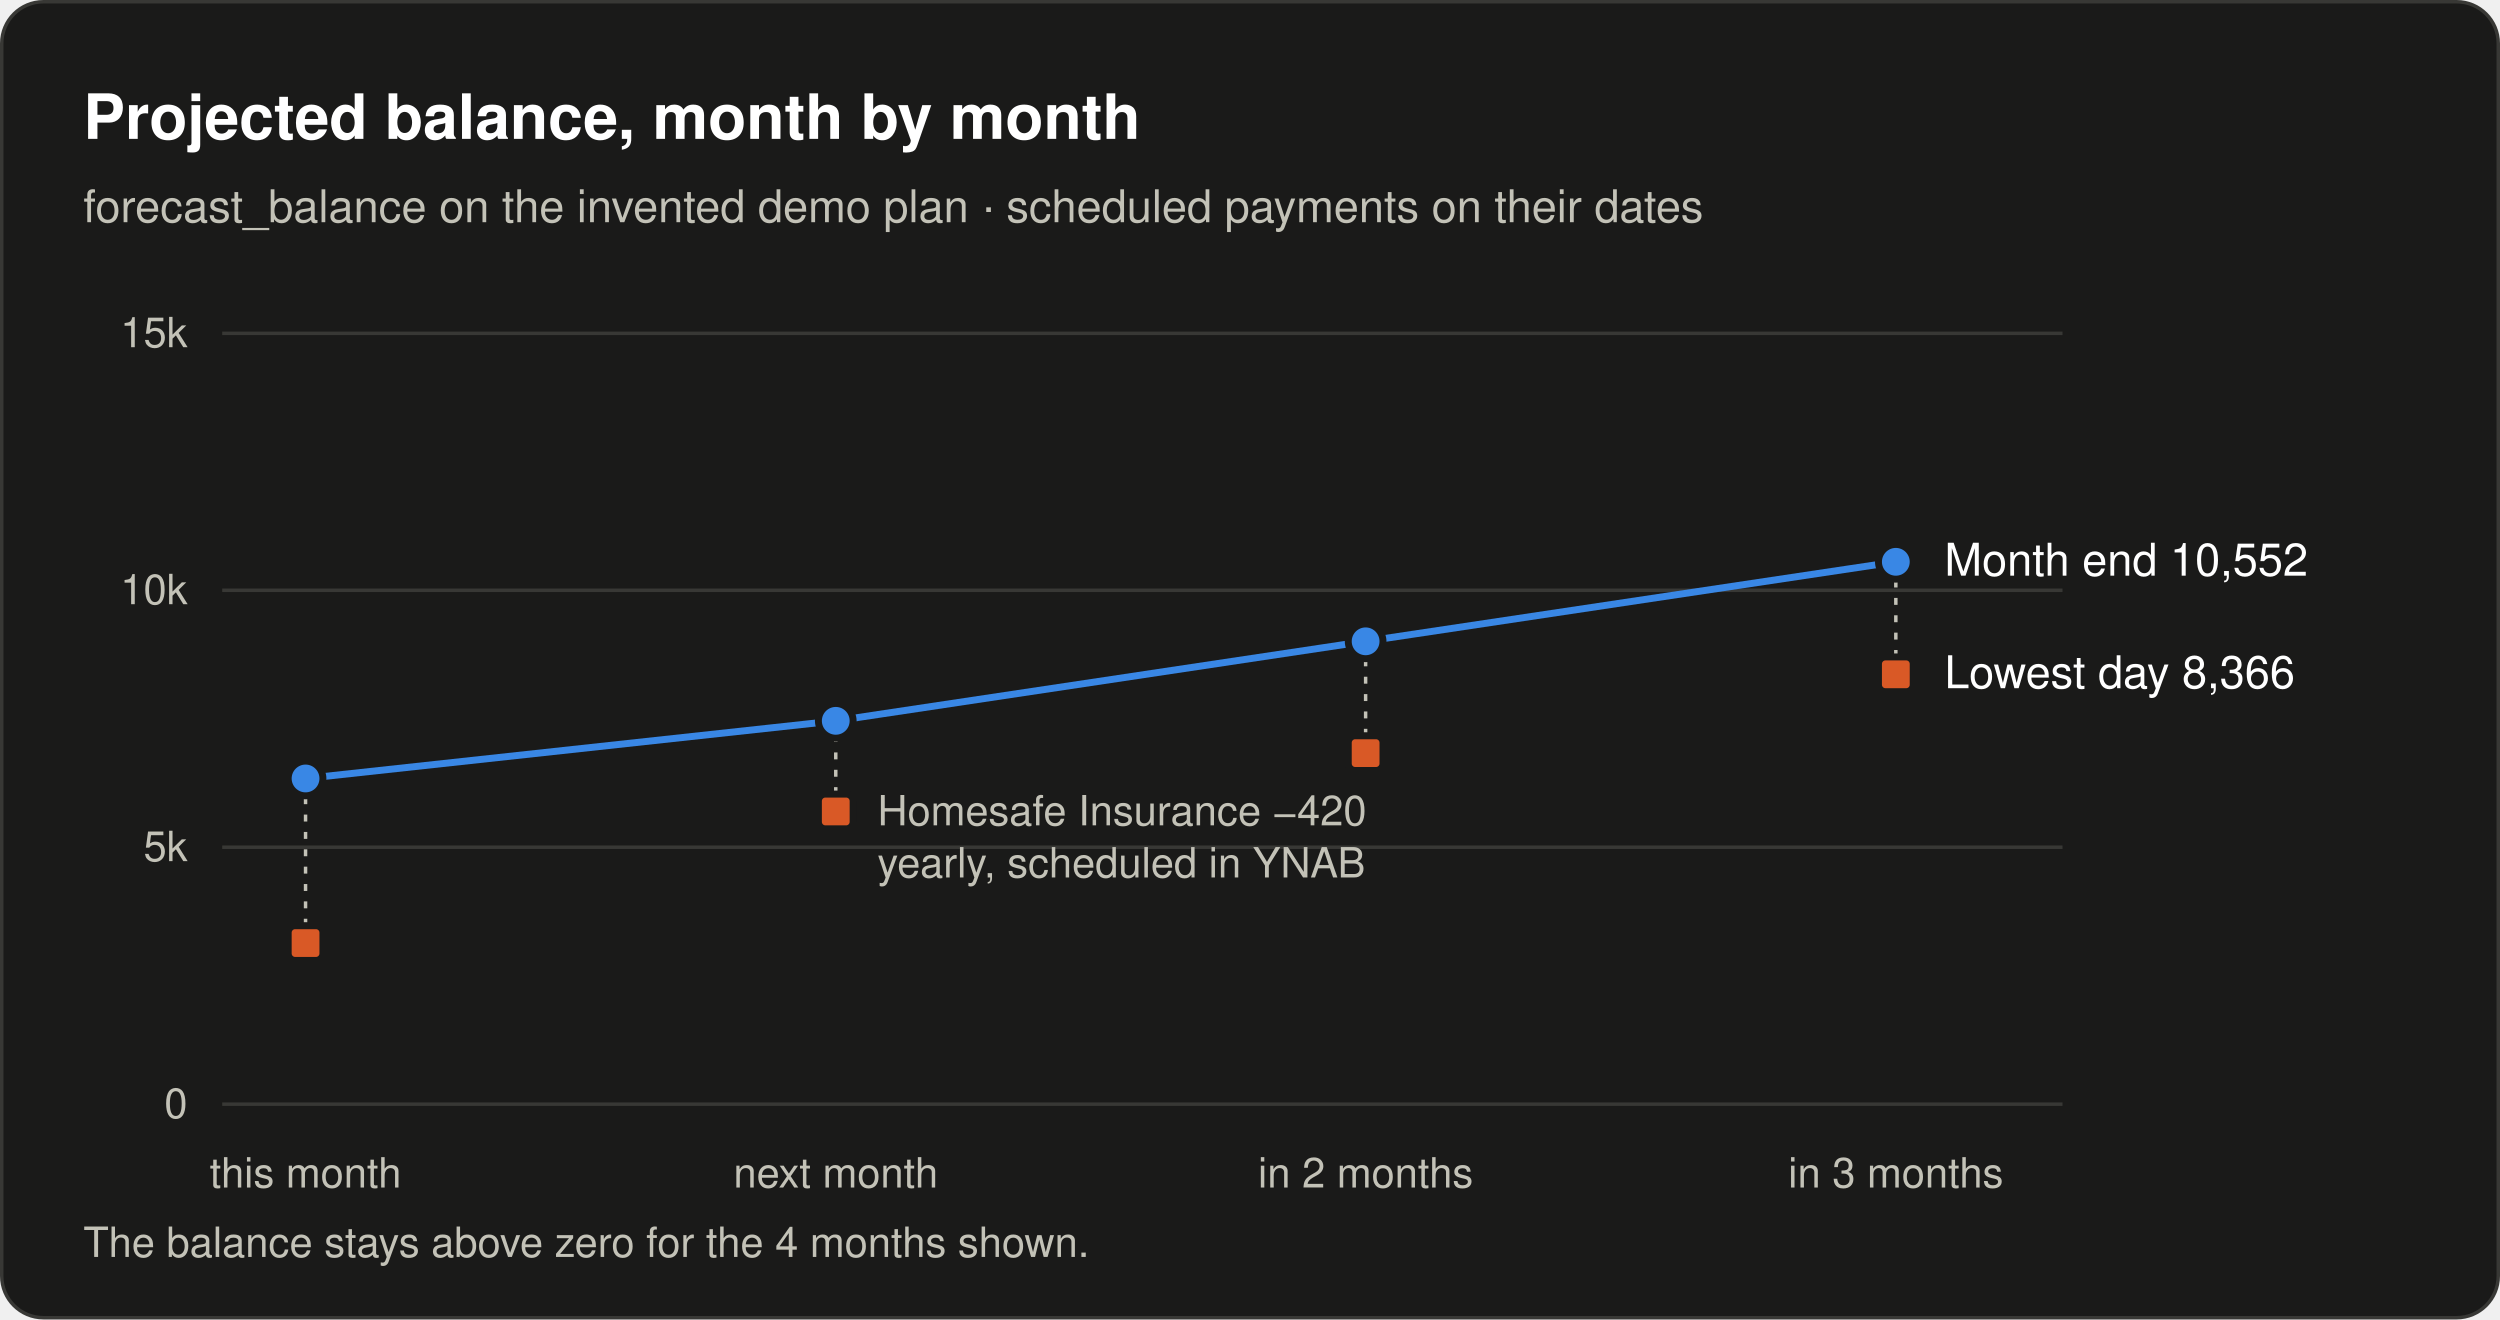
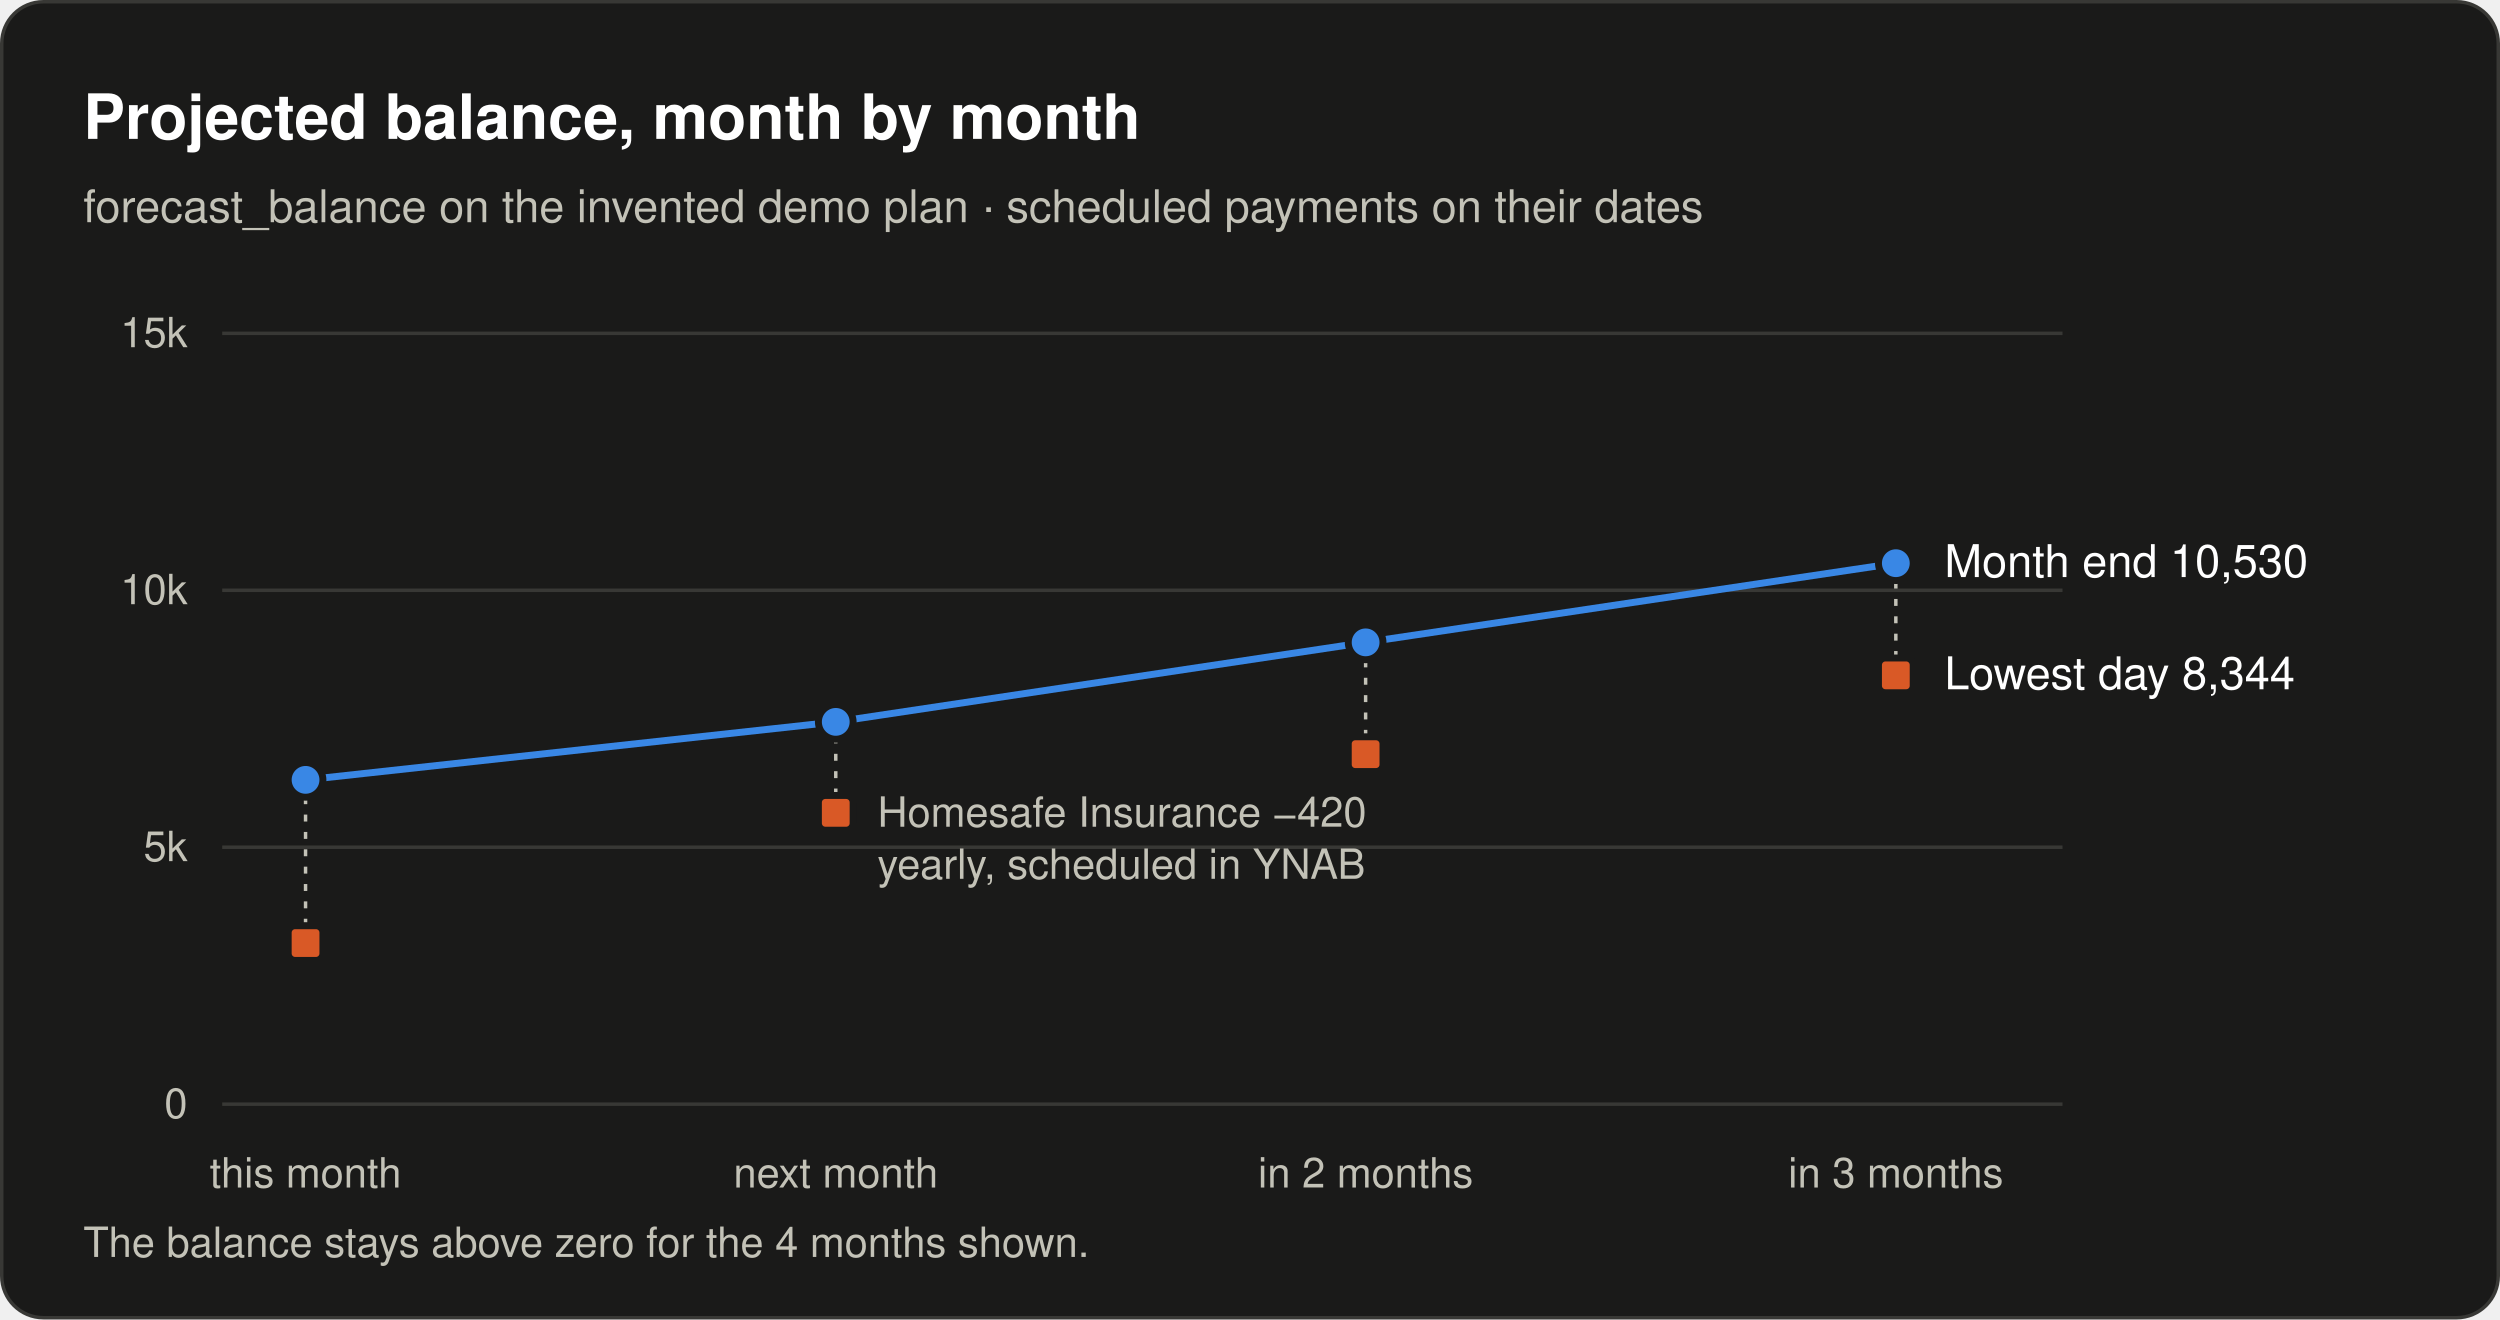
<svg xmlns="http://www.w3.org/2000/svg" width="720" height="380" viewBox="0 0 720 380" font-family="-apple-system, BlinkMacSystemFont, 'Segoe UI', Helvetica, Arial, sans-serif" role="img" aria-labelledby="title desc">
  <rect x="0.5" y="0.5" width="719" height="379" rx="12" fill="#1a1a19" stroke="#383835" />
  <text x="24" y="40" font-size="18" font-weight="600" fill="#ffffff">Projected balance, month by month</text>
  <text x="24" y="64" font-size="13" fill="#c3c2b7">forecast_balance on the invented demo plan · scheduled payments on their dates</text>
  <line x1="64" x2="594" y1="318.0" y2="318.0" stroke="#383835" stroke-width="1" />
  <text x="54" y="322.0" font-size="12" text-anchor="end" fill="#c3c2b7">0</text>
  <line x1="64" x2="594" y1="244.0" y2="244.0" stroke="#383835" stroke-width="1" />
  <text x="54" y="248.0" font-size="12" text-anchor="end" fill="#c3c2b7">5k</text>
  <line x1="64" x2="594" y1="170.0" y2="170.0" stroke="#383835" stroke-width="1" />
  <text x="54" y="174.0" font-size="12" text-anchor="end" fill="#c3c2b7">10k</text>
  <line x1="64" x2="594" y1="96.0" y2="96.0" stroke="#383835" stroke-width="1" />
  <text x="54" y="100.0" font-size="12" text-anchor="end" fill="#c3c2b7">15k</text>
  <text x="88.0" y="342" font-size="12" text-anchor="middle" fill="#c3c2b7">this month</text>
-   <line x1="88.0" x2="88.0" y1="271.6" y2="224.2" stroke="#c3c2b7" stroke-width="1" stroke-dasharray="2 3" />
+   <line x1="88.0" x2="88.0" y1="271.6" y2="224.6" stroke="#c3c2b7" stroke-width="1" stroke-dasharray="2 3" />
  <text x="240.7" y="342" font-size="12" text-anchor="middle" fill="#c3c2b7">next month</text>
-   <line x1="240.7" x2="240.7" y1="233.7" y2="207.6" stroke="#c3c2b7" stroke-width="1" stroke-dasharray="2 3" />
+   <line x1="240.7" x2="240.7" y1="234.1" y2="207.9" stroke="#c3c2b7" stroke-width="1" stroke-dasharray="2 3" />
  <text x="393.3" y="342" font-size="12" text-anchor="middle" fill="#c3c2b7">in 2 months</text>
-   <line x1="393.3" x2="393.3" y1="216.9" y2="184.7" stroke="#c3c2b7" stroke-width="1" stroke-dasharray="2 3" />
+   <line x1="393.3" x2="393.3" y1="217.2" y2="185.0" stroke="#c3c2b7" stroke-width="1" stroke-dasharray="2 3" />
  <text x="546.0" y="342" font-size="12" text-anchor="middle" fill="#c3c2b7">in 3 months</text>
-   <line x1="546.0" x2="546.0" y1="194.2" y2="161.8" stroke="#c3c2b7" stroke-width="1" stroke-dasharray="2 3" />
-   <polyline points="88.0,224.2 240.7,207.6 393.3,184.7 546.0,161.8" fill="none" stroke="#3987e5" stroke-width="2" stroke-linejoin="round" />
-   <circle cx="88.0" cy="224.2" r="5" fill="#3987e5" stroke="#1a1a19" stroke-width="2" />
+   <line x1="546.0" x2="546.0" y1="194.5" y2="162.2" stroke="#c3c2b7" stroke-width="1" stroke-dasharray="2 3" />
+   <polyline points="88.0,224.6 240.7,207.9 393.3,185.0 546.0,162.2" fill="none" stroke="#3987e5" stroke-width="2" stroke-linejoin="round" />
+   <circle cx="88.0" cy="224.6" r="5" fill="#3987e5" stroke="#1a1a19" stroke-width="2" />
  <rect x="83.0" y="266.6" width="10" height="10" rx="2" fill="#d95926" stroke="#1a1a19" stroke-width="2" />
-   <circle cx="240.7" cy="207.6" r="5" fill="#3987e5" stroke="#1a1a19" stroke-width="2" />
-   <rect x="235.7" y="228.7" width="10" height="10" rx="2" fill="#d95926" stroke="#1a1a19" stroke-width="2" />
-   <circle cx="393.3" cy="184.7" r="5" fill="#3987e5" stroke="#1a1a19" stroke-width="2" />
-   <rect x="388.3" y="211.9" width="10" height="10" rx="2" fill="#d95926" stroke="#1a1a19" stroke-width="2" />
-   <circle cx="546.0" cy="161.8" r="5" fill="#3987e5" stroke="#1a1a19" stroke-width="2" />
-   <rect x="541.0" y="189.2" width="10" height="10" rx="2" fill="#d95926" stroke="#1a1a19" stroke-width="2" />
-   <text x="560.0" y="165.8" font-size="13" fill="#ffffff">Month end 10,552</text>
-   <text x="560.0" y="198.2" font-size="13" fill="#ffffff">Lowest day 8,366</text>
-   <text x="252.7" y="237.7" font-size="12" fill="#c3c2b7">
+   <circle cx="240.7" cy="207.9" r="5" fill="#3987e5" stroke="#1a1a19" stroke-width="2" />
+   <rect x="235.7" y="229.1" width="10" height="10" rx="2" fill="#d95926" stroke="#1a1a19" stroke-width="2" />
+   <circle cx="393.3" cy="185.0" r="5" fill="#3987e5" stroke="#1a1a19" stroke-width="2" />
+   <rect x="388.3" y="212.2" width="10" height="10" rx="2" fill="#d95926" stroke="#1a1a19" stroke-width="2" />
+   <circle cx="546.0" cy="162.2" r="5" fill="#3987e5" stroke="#1a1a19" stroke-width="2" />
+   <rect x="541.0" y="189.5" width="10" height="10" rx="2" fill="#d95926" stroke="#1a1a19" stroke-width="2" />
+   <text x="560.0" y="166.2" font-size="13" fill="#ffffff">Month end 10,530</text>
+   <text x="560.0" y="198.5" font-size="13" fill="#ffffff">Lowest day 8,344</text>
+   <text x="252.7" y="238.1" font-size="12" fill="#c3c2b7">
    <tspan>Homesafe Insurance −420</tspan>
    <tspan x="252.7" dy="15">yearly, scheduled in YNAB</tspan>
  </text>
  <text x="24" y="362" font-size="12" fill="#c3c2b7">The balance stays above zero for the 4 months shown.</text>
</svg>
